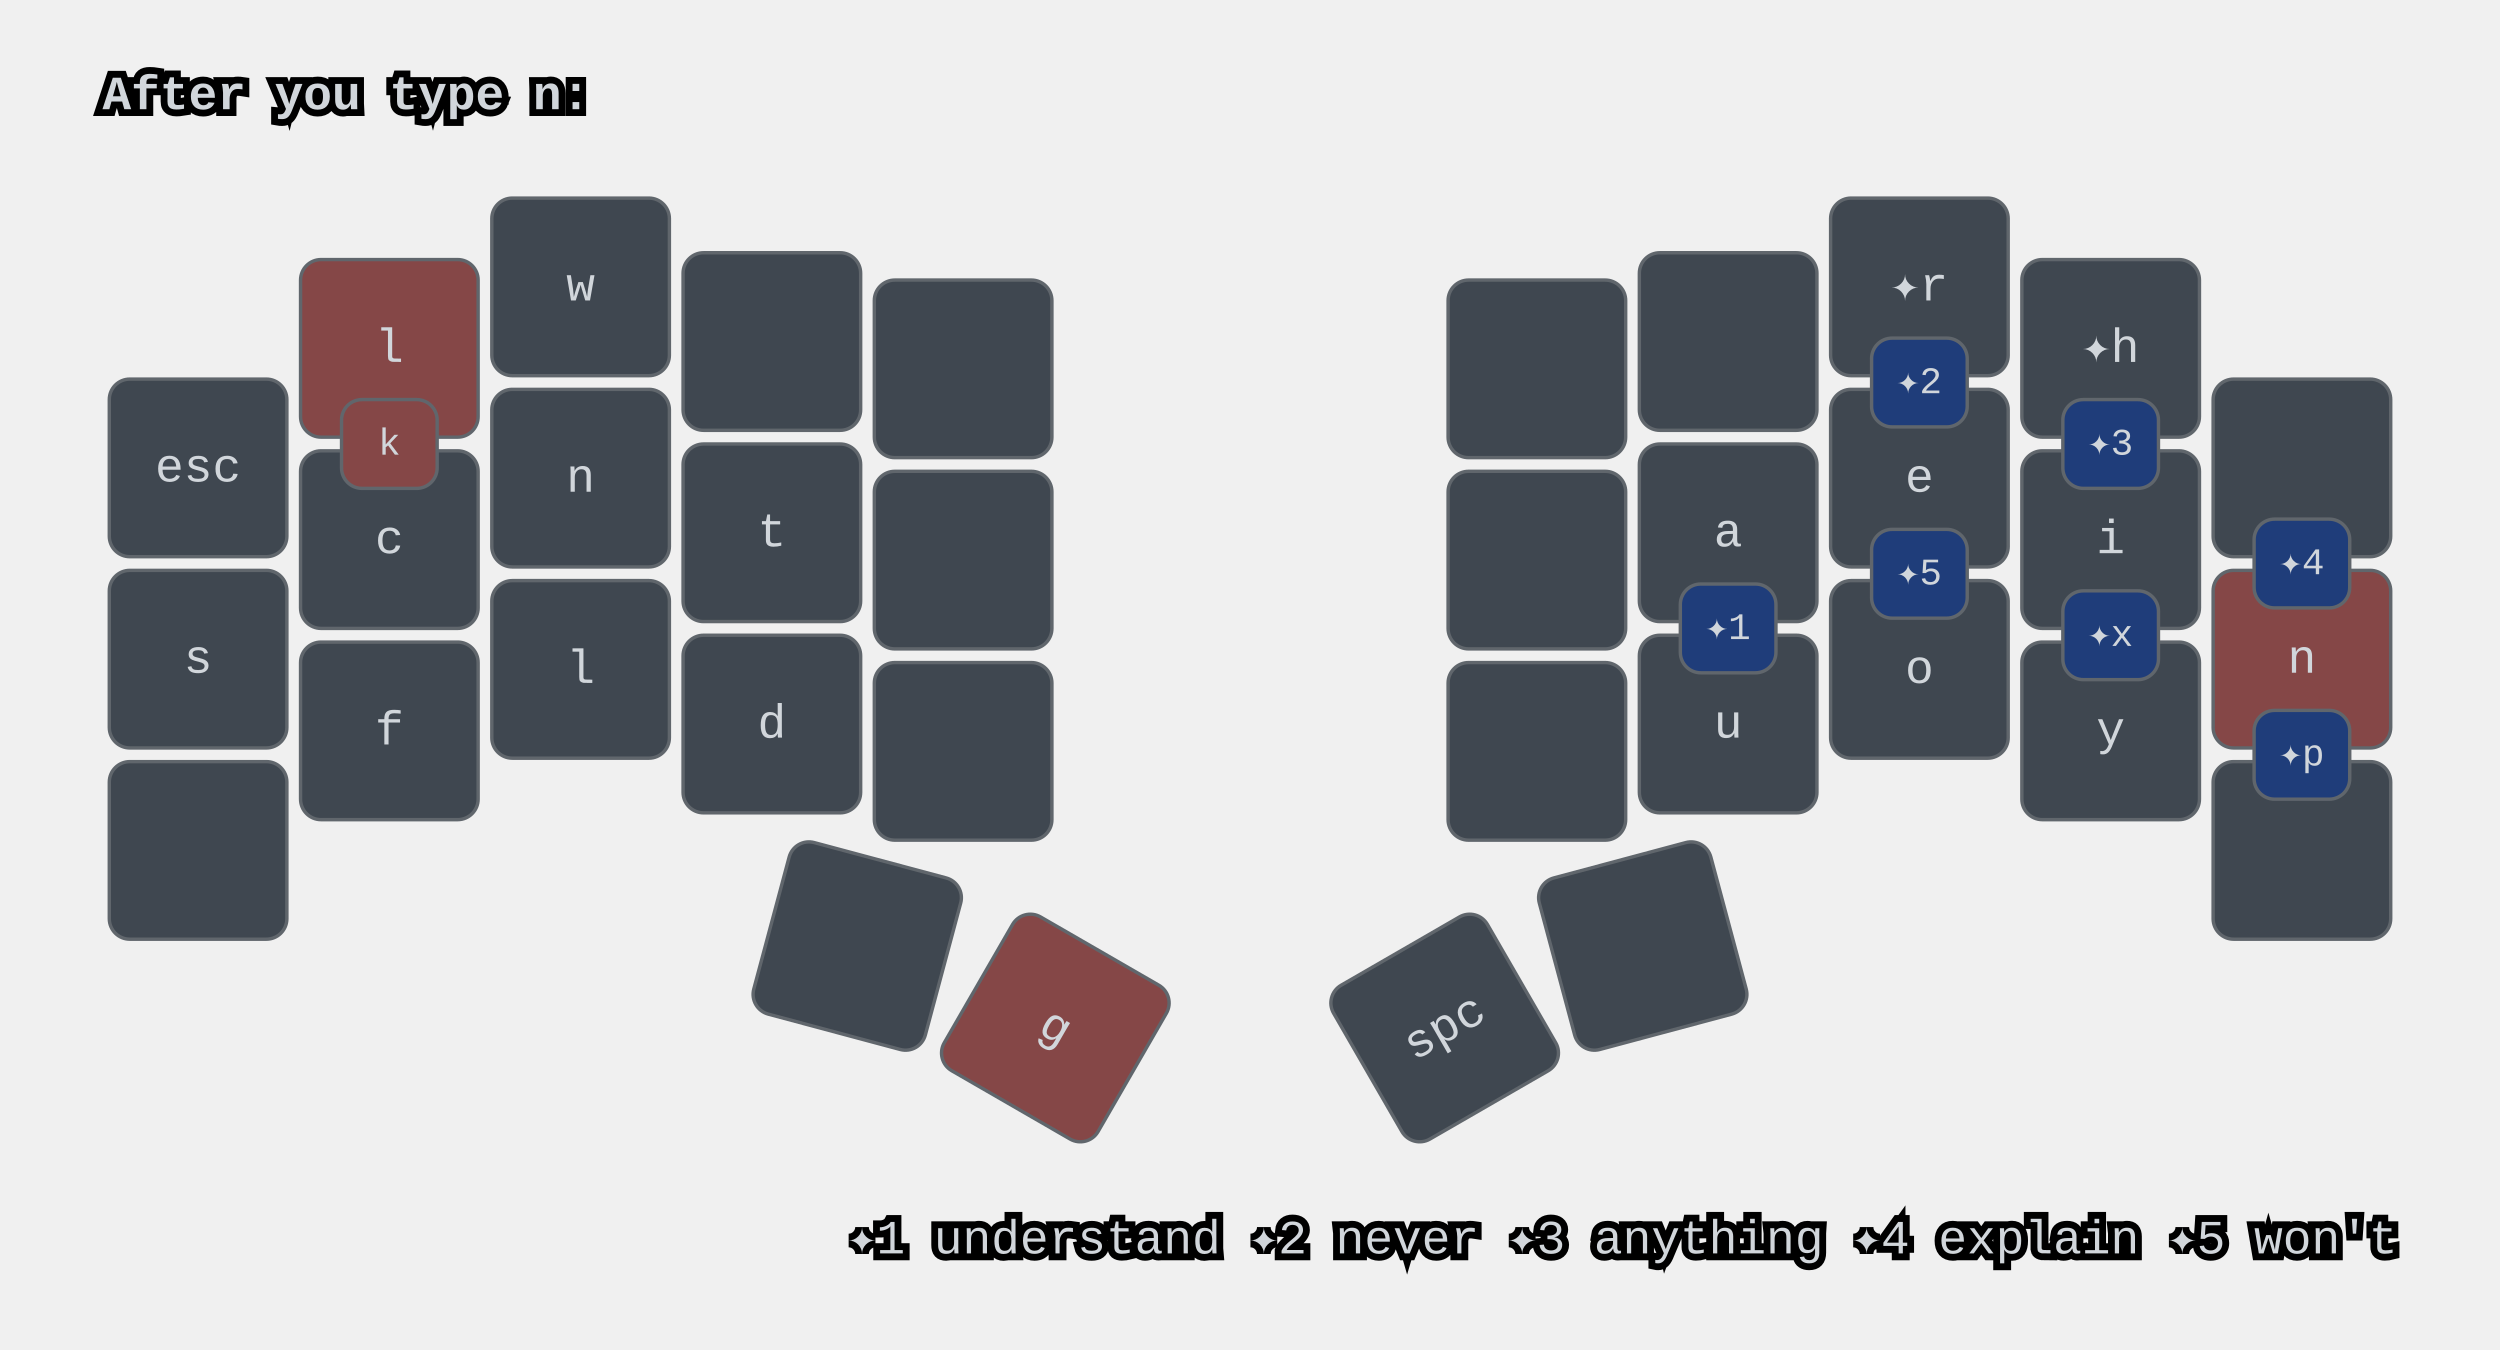
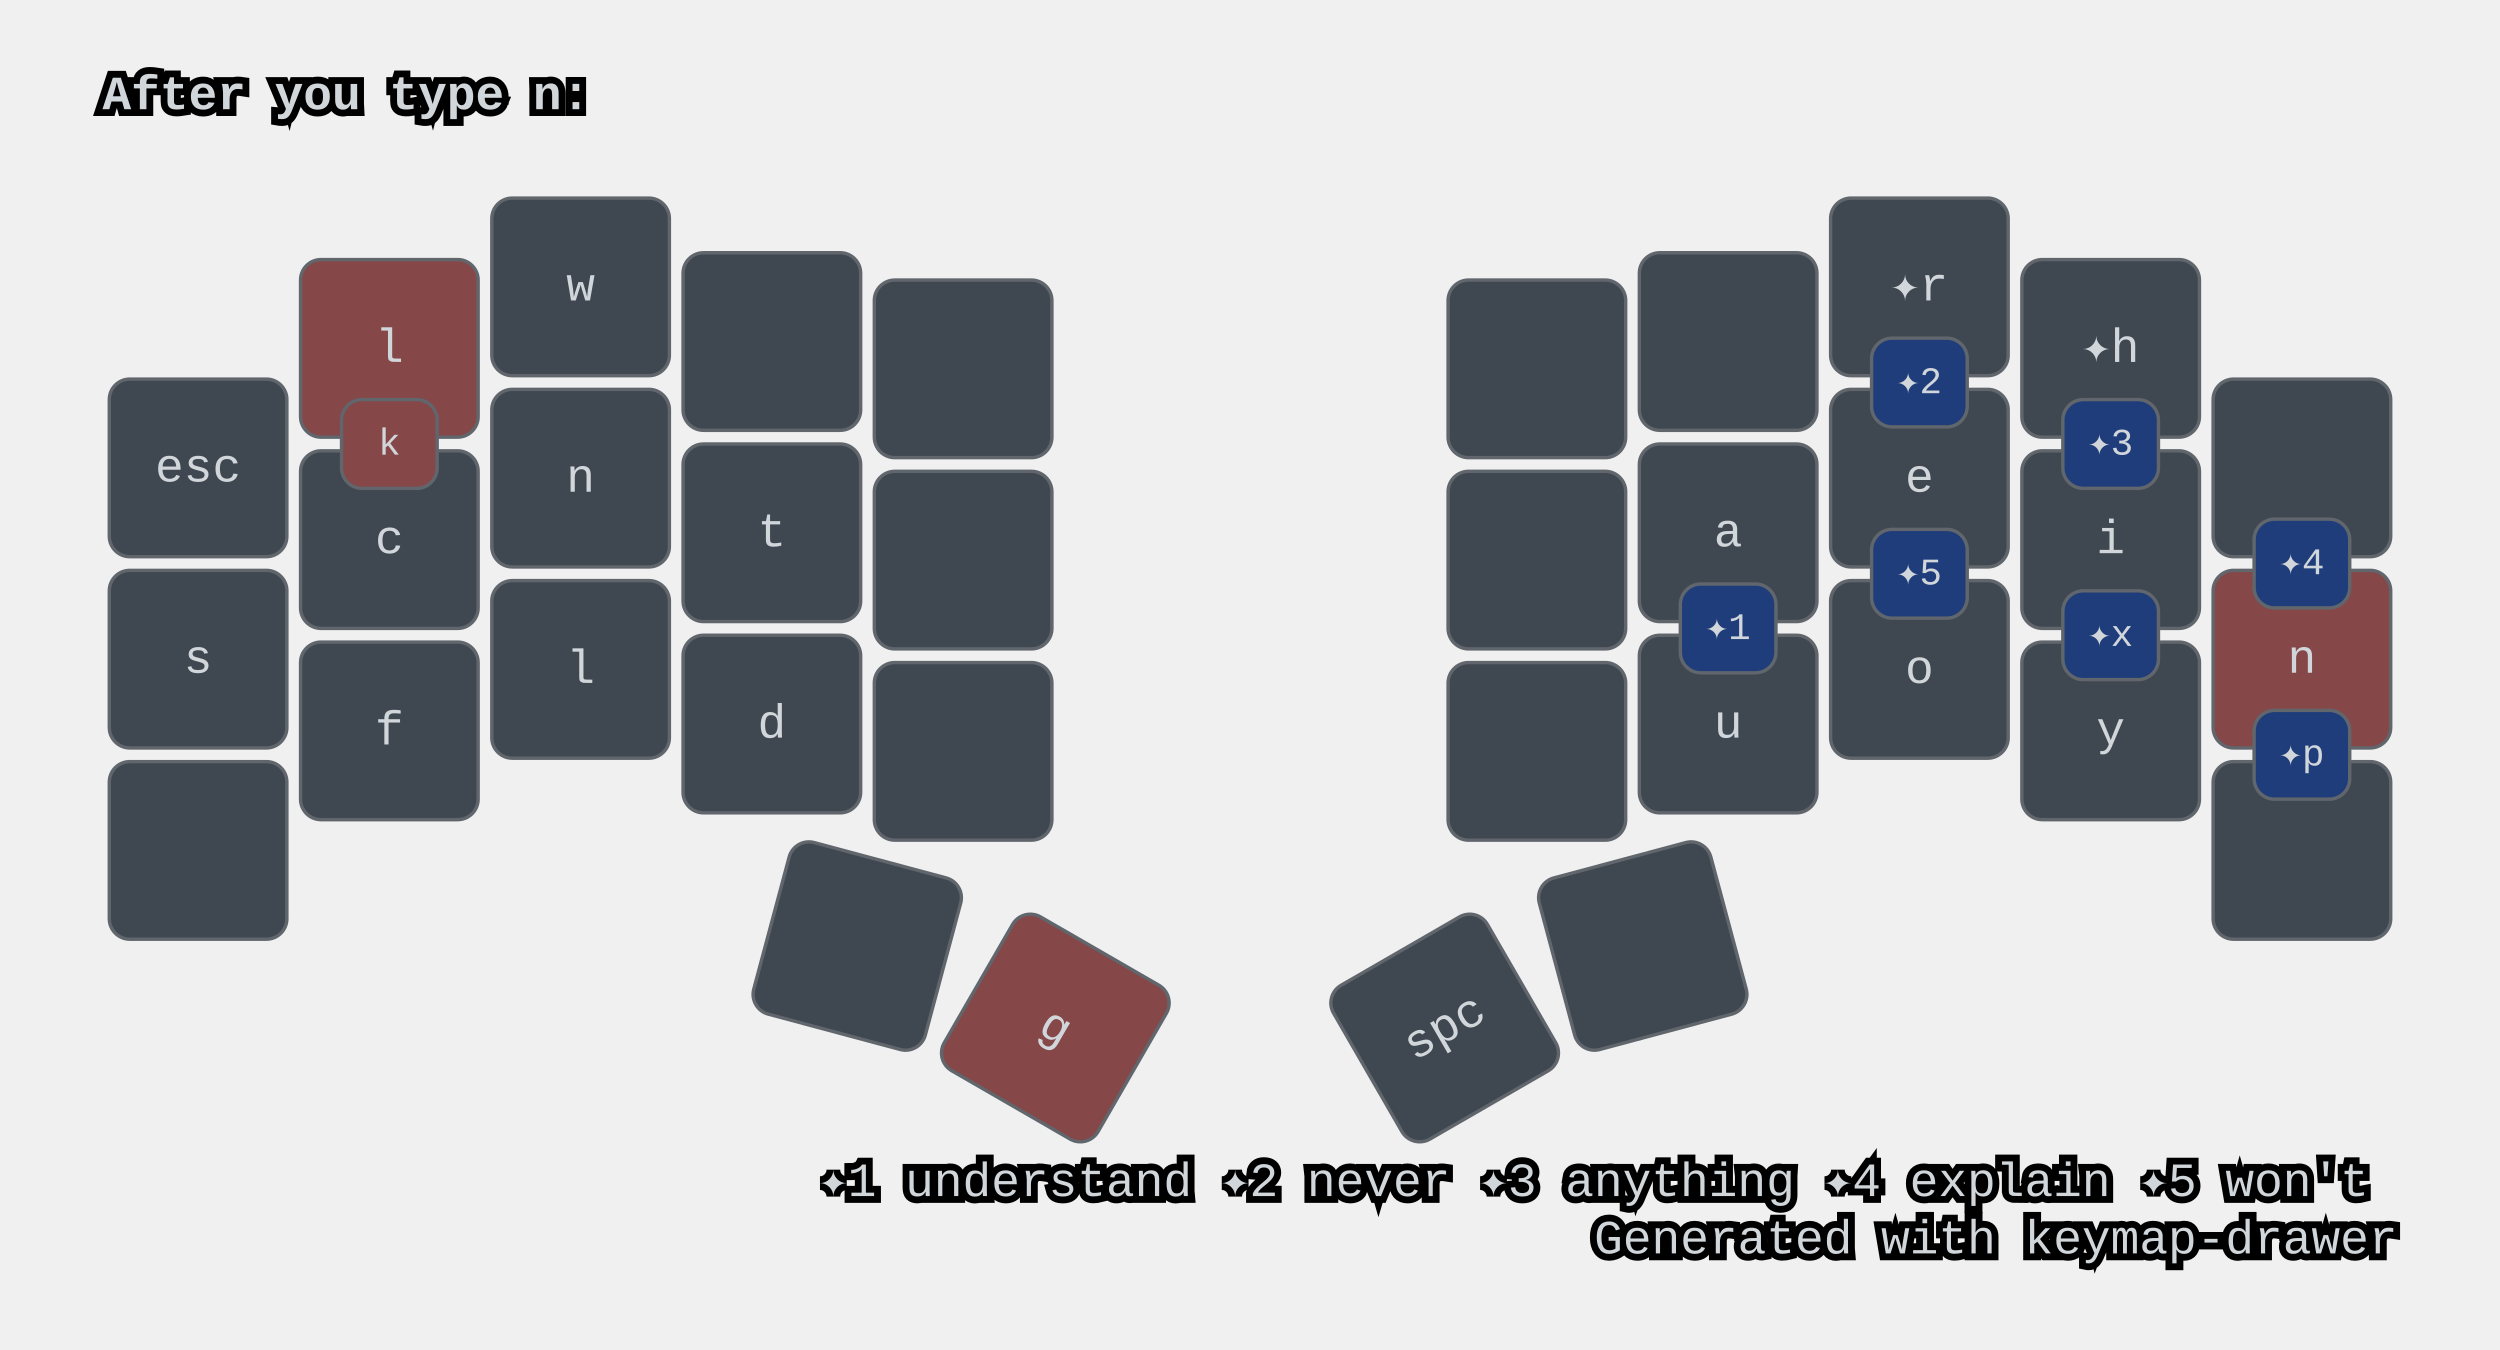
<svg xmlns="http://www.w3.org/2000/svg" width="732" height="395" viewBox="0 0 732 395" class="keymap">
  <style>/* inherit to force styles through use tags */
svg path {
    fill: inherit;
}

/* font and background color specifications */
svg.keymap {
    font-family: SFMono-Regular,Consolas,Liberation Mono,Menlo,monospace;
    font-size: 14px;
    font-kerning: normal;
    text-rendering: optimizeLegibility;
    fill: #24292e;
}

/* default key styling */
rect.key {
    fill: #f6f8fa;
}

rect.key, rect.combo {
    stroke: #c9cccf;
    stroke-width: 1;
}

/* default key side styling, only used is draw_key_sides is set */
rect.side {
    filter: brightness(90%);
}

/* color accent for combo boxes */
rect.combo, rect.combo-separate {
    fill: #cdf;
}

/* color accent for held keys */
rect.held, rect.combo.held {
    fill: #fdd;
}

/* color accent for ghost (optional) keys */
rect.ghost, rect.combo.ghost {
    stroke-dasharray: 4, 4;
    stroke-width: 2;
}

text {
    text-anchor: middle;
    dominant-baseline: middle;
}

/* styling for layer labels */
text.label {
    font-weight: bold;
    text-anchor: start;
    stroke: white;
    stroke-width: 4;
    paint-order: stroke;
}

/* styling for optional footer */
text.footer {
    text-anchor: end;
    dominant-baseline: auto;
    stroke: white;
    stroke-width: 4;
    paint-order: stroke;
}

/* styling for combo tap, and key non-tap label text */
text.combo, text.hold, text.shifted, text.left, text.right, text.tl, text.tr, text.bl, text.br {
    font-size: 11px;
}

text.hold, text.bl, text.br {
    text-anchor: middle;
    dominant-baseline: auto;
}

text.shifted, text.tl, text.tr {
    text-anchor: middle;
    dominant-baseline: hanging;
}

text.left, text.tl, text.bl {
    text-anchor: start;
}

text.right, text.tr, text.br {
    text-anchor: end;
}

text.layer-activator {
    text-decoration: underline;
}

/* styling for hold/shifted label text in combo box */
text.combo.hold, text.combo.shifted, text.combo.left, text.combo.right {
    font-size: 8px;
}

/* lighter symbol for transparent keys */
text.trans {
    fill: #7b7e81;
}

/* styling for combo dendrons */
path.combo {
    stroke-width: 1;
    stroke: gray;
    fill: none;
}

/* Start Tabler Icons Cleanup */
/* cannot use height/width with glyphs */
.icon-tabler &gt; path {
    fill: inherit;
    stroke: inherit;
    stroke-width: 2;
}
/* hide tabler's default box */
.icon-tabler &gt; path[stroke="none"][fill="none"] {
    visibility: hidden;
}
/* End Tabler Icons Cleanup */

svg.keymap { fill: #d1d6db; }
rect.key { fill: #3f4750; }
rect.key, rect.combo { stroke: #60666c; }
rect.combo, rect.combo-separate { fill: #1f3d7a; }
rect.held, rect.combo.held { fill: #854747; }
text.label, text.footer { stroke: black; }
text.trans { fill: #7e8184; }
path.combo { stroke: #7f7f7f; }
</style>
  <g transform="translate(30, 0)" class="layer-After you type  n">
    <text x="0" y="28" class="label" id="After-you-type--n">After you type  n:</text>
    <g transform="translate(0, 56)">
      <g transform="translate(28, 81)" class="key keypos-0">
        <rect rx="6" ry="6" x="-26" y="-26" width="52" height="52" class="key" />
        <text x="0" y="0" class="key tap">esc</text>
      </g>
      <g transform="translate(84, 46)" class="key held keypos-1">
        <rect rx="6" ry="6" x="-26" y="-26" width="52" height="52" class="key held" />
        <text x="0" y="0" class="key held tap">l</text>
      </g>
      <g transform="translate(140, 28)" class="key keypos-2">
        <rect rx="6" ry="6" x="-26" y="-26" width="52" height="52" class="key" />
        <text x="0" y="0" class="key tap">w</text>
      </g>
      <g transform="translate(196, 44)" class="key keypos-3">
        <rect rx="6" ry="6" x="-26" y="-26" width="52" height="52" class="key" />
      </g>
      <g transform="translate(252, 52)" class="key keypos-4">
        <rect rx="6" ry="6" x="-26" y="-26" width="52" height="52" class="key" />
      </g>
      <g transform="translate(420, 52)" class="key keypos-5">
        <rect rx="6" ry="6" x="-26" y="-26" width="52" height="52" class="key" />
      </g>
      <g transform="translate(476, 44)" class="key keypos-6">
        <rect rx="6" ry="6" x="-26" y="-26" width="52" height="52" class="key" />
      </g>
      <g transform="translate(532, 28)" class="key keypos-7">
        <rect rx="6" ry="6" x="-26" y="-26" width="52" height="52" class="key" />
        <text x="0" y="0" class="key tap">✦r</text>
      </g>
      <g transform="translate(588, 46)" class="key keypos-8">
        <rect rx="6" ry="6" x="-26" y="-26" width="52" height="52" class="key" />
        <text x="0" y="0" class="key tap">✦h</text>
      </g>
      <g transform="translate(644, 81)" class="key keypos-9">
        <rect rx="6" ry="6" x="-26" y="-26" width="52" height="52" class="key" />
      </g>
      <g transform="translate(28, 137)" class="key keypos-10">
        <rect rx="6" ry="6" x="-26" y="-26" width="52" height="52" class="key" />
        <text x="0" y="0" class="key tap">s</text>
      </g>
      <g transform="translate(84, 102)" class="key keypos-11">
        <rect rx="6" ry="6" x="-26" y="-26" width="52" height="52" class="key" />
        <text x="0" y="0" class="key tap">c</text>
      </g>
      <g transform="translate(140, 84)" class="key keypos-12">
        <rect rx="6" ry="6" x="-26" y="-26" width="52" height="52" class="key" />
        <text x="0" y="0" class="key tap">n</text>
      </g>
      <g transform="translate(196, 100)" class="key keypos-13">
        <rect rx="6" ry="6" x="-26" y="-26" width="52" height="52" class="key" />
        <text x="0" y="0" class="key tap">t</text>
      </g>
      <g transform="translate(252, 108)" class="key keypos-14">
        <rect rx="6" ry="6" x="-26" y="-26" width="52" height="52" class="key" />
      </g>
      <g transform="translate(420, 108)" class="key keypos-15">
        <rect rx="6" ry="6" x="-26" y="-26" width="52" height="52" class="key" />
      </g>
      <g transform="translate(476, 100)" class="key keypos-16">
        <rect rx="6" ry="6" x="-26" y="-26" width="52" height="52" class="key" />
        <text x="0" y="0" class="key tap">a</text>
      </g>
      <g transform="translate(532, 84)" class="key keypos-17">
        <rect rx="6" ry="6" x="-26" y="-26" width="52" height="52" class="key" />
        <text x="0" y="0" class="key tap">e</text>
      </g>
      <g transform="translate(588, 102)" class="key keypos-18">
        <rect rx="6" ry="6" x="-26" y="-26" width="52" height="52" class="key" />
        <text x="0" y="0" class="key tap">i</text>
      </g>
      <g transform="translate(644, 137)" class="key held keypos-19">
        <rect rx="6" ry="6" x="-26" y="-26" width="52" height="52" class="key held" />
        <text x="0" y="0" class="key held tap">n</text>
      </g>
      <g transform="translate(28, 193)" class="key keypos-20">
        <rect rx="6" ry="6" x="-26" y="-26" width="52" height="52" class="key" />
      </g>
      <g transform="translate(84, 158)" class="key keypos-21">
        <rect rx="6" ry="6" x="-26" y="-26" width="52" height="52" class="key" />
        <text x="0" y="0" class="key tap">f</text>
      </g>
      <g transform="translate(140, 140)" class="key keypos-22">
        <rect rx="6" ry="6" x="-26" y="-26" width="52" height="52" class="key" />
        <text x="0" y="0" class="key tap">l</text>
      </g>
      <g transform="translate(196, 156)" class="key keypos-23">
        <rect rx="6" ry="6" x="-26" y="-26" width="52" height="52" class="key" />
        <text x="0" y="0" class="key tap">d</text>
      </g>
      <g transform="translate(252, 164)" class="key keypos-24">
        <rect rx="6" ry="6" x="-26" y="-26" width="52" height="52" class="key" />
      </g>
      <g transform="translate(420, 164)" class="key keypos-25">
        <rect rx="6" ry="6" x="-26" y="-26" width="52" height="52" class="key" />
      </g>
      <g transform="translate(476, 156)" class="key keypos-26">
        <rect rx="6" ry="6" x="-26" y="-26" width="52" height="52" class="key" />
        <text x="0" y="0" class="key tap">u</text>
      </g>
      <g transform="translate(532, 140)" class="key keypos-27">
        <rect rx="6" ry="6" x="-26" y="-26" width="52" height="52" class="key" />
        <text x="0" y="0" class="key tap">o</text>
      </g>
      <g transform="translate(588, 158)" class="key keypos-28">
        <rect rx="6" ry="6" x="-26" y="-26" width="52" height="52" class="key" />
        <text x="0" y="0" class="key tap">y</text>
      </g>
      <g transform="translate(644, 193)" class="key keypos-29">
        <rect rx="6" ry="6" x="-26" y="-26" width="52" height="52" class="key" />
      </g>
      <g transform="translate(221, 221) rotate(15.0)" class="key keypos-30">
        <rect rx="6" ry="6" x="-26" y="-26" width="52" height="52" class="key" />
      </g>
      <g transform="translate(279, 245) rotate(30.0)" class="key held keypos-31">
        <rect rx="6" ry="6" x="-26" y="-26" width="52" height="52" class="key held" />
        <text x="0" y="0" class="key held tap">g</text>
      </g>
      <g transform="translate(393, 245) rotate(-30.0)" class="key keypos-32">
        <rect rx="6" ry="6" x="-26" y="-26" width="52" height="52" class="key" />
        <text x="0" y="0" class="key tap">spc</text>
      </g>
      <g transform="translate(451, 221) rotate(-15.0)" class="key keypos-33">
        <rect rx="6" ry="6" x="-26" y="-26" width="52" height="52" class="key" />
      </g>
      <g class="combo combopos-0">
        <rect rx="6" ry="6" x="462" y="115" width="28" height="26" class="combo" />
        <text x="476" y="128" class="combo tap">✦1</text>
      </g>
      <g class="combo combopos-1">
        <rect rx="6" ry="6" x="518" y="43" width="28" height="26" class="combo" />
        <text x="532" y="56" class="combo tap">✦2</text>
      </g>
      <g class="combo combopos-2">
        <rect rx="6" ry="6" x="574" y="61" width="28" height="26" class="combo" />
        <text x="588" y="74" class="combo tap">✦3</text>
      </g>
      <g class="combo combopos-3">
        <rect rx="6" ry="6" x="630" y="96" width="28" height="26" class="combo" />
        <text x="644" y="109" class="combo tap">✦4</text>
      </g>
      <g class="combo combopos-4">
        <rect rx="6" ry="6" x="518" y="99" width="28" height="26" class="combo" />
        <text x="532" y="112" class="combo tap">✦5</text>
      </g>
      <g class="combo combopos-5">
        <rect rx="6" ry="6" x="574" y="117" width="28" height="26" class="combo" />
        <text x="588" y="130" class="combo tap">✦x</text>
      </g>
      <g class="combo combopos-6">
        <rect rx="6" ry="6" x="630" y="152" width="28" height="26" class="combo" />
        <text x="644" y="165" class="combo tap">✦p</text>
      </g>
      <g class="combo held combopos-7">
        <rect rx="6" ry="6" x="70" y="61" width="28" height="26" class="combo held" />
        <text x="84" y="74" class="combo held tap">k</text>
      </g>
    </g>
  </g>
-   <text x="702.0" y="367.0" class="footer">✦1 understand   ✦2 never   ✦3 anything   ✦4 explain   ✦5 won't</text>
+   <text x="702.0" y="367.0" class="footer">
+     <tspan x="702" dy="-1.2em">✦1 understand   ✦2 never   ✦3 anything   ✦4 explain   ✦5 won't</tspan>
+     <tspan x="702" dy="1.2em">Generated with <a href="https://github.com/caksoylar/keymap-drawer">keymap-drawer</a>
+     </tspan>
+   </text>
</svg>
